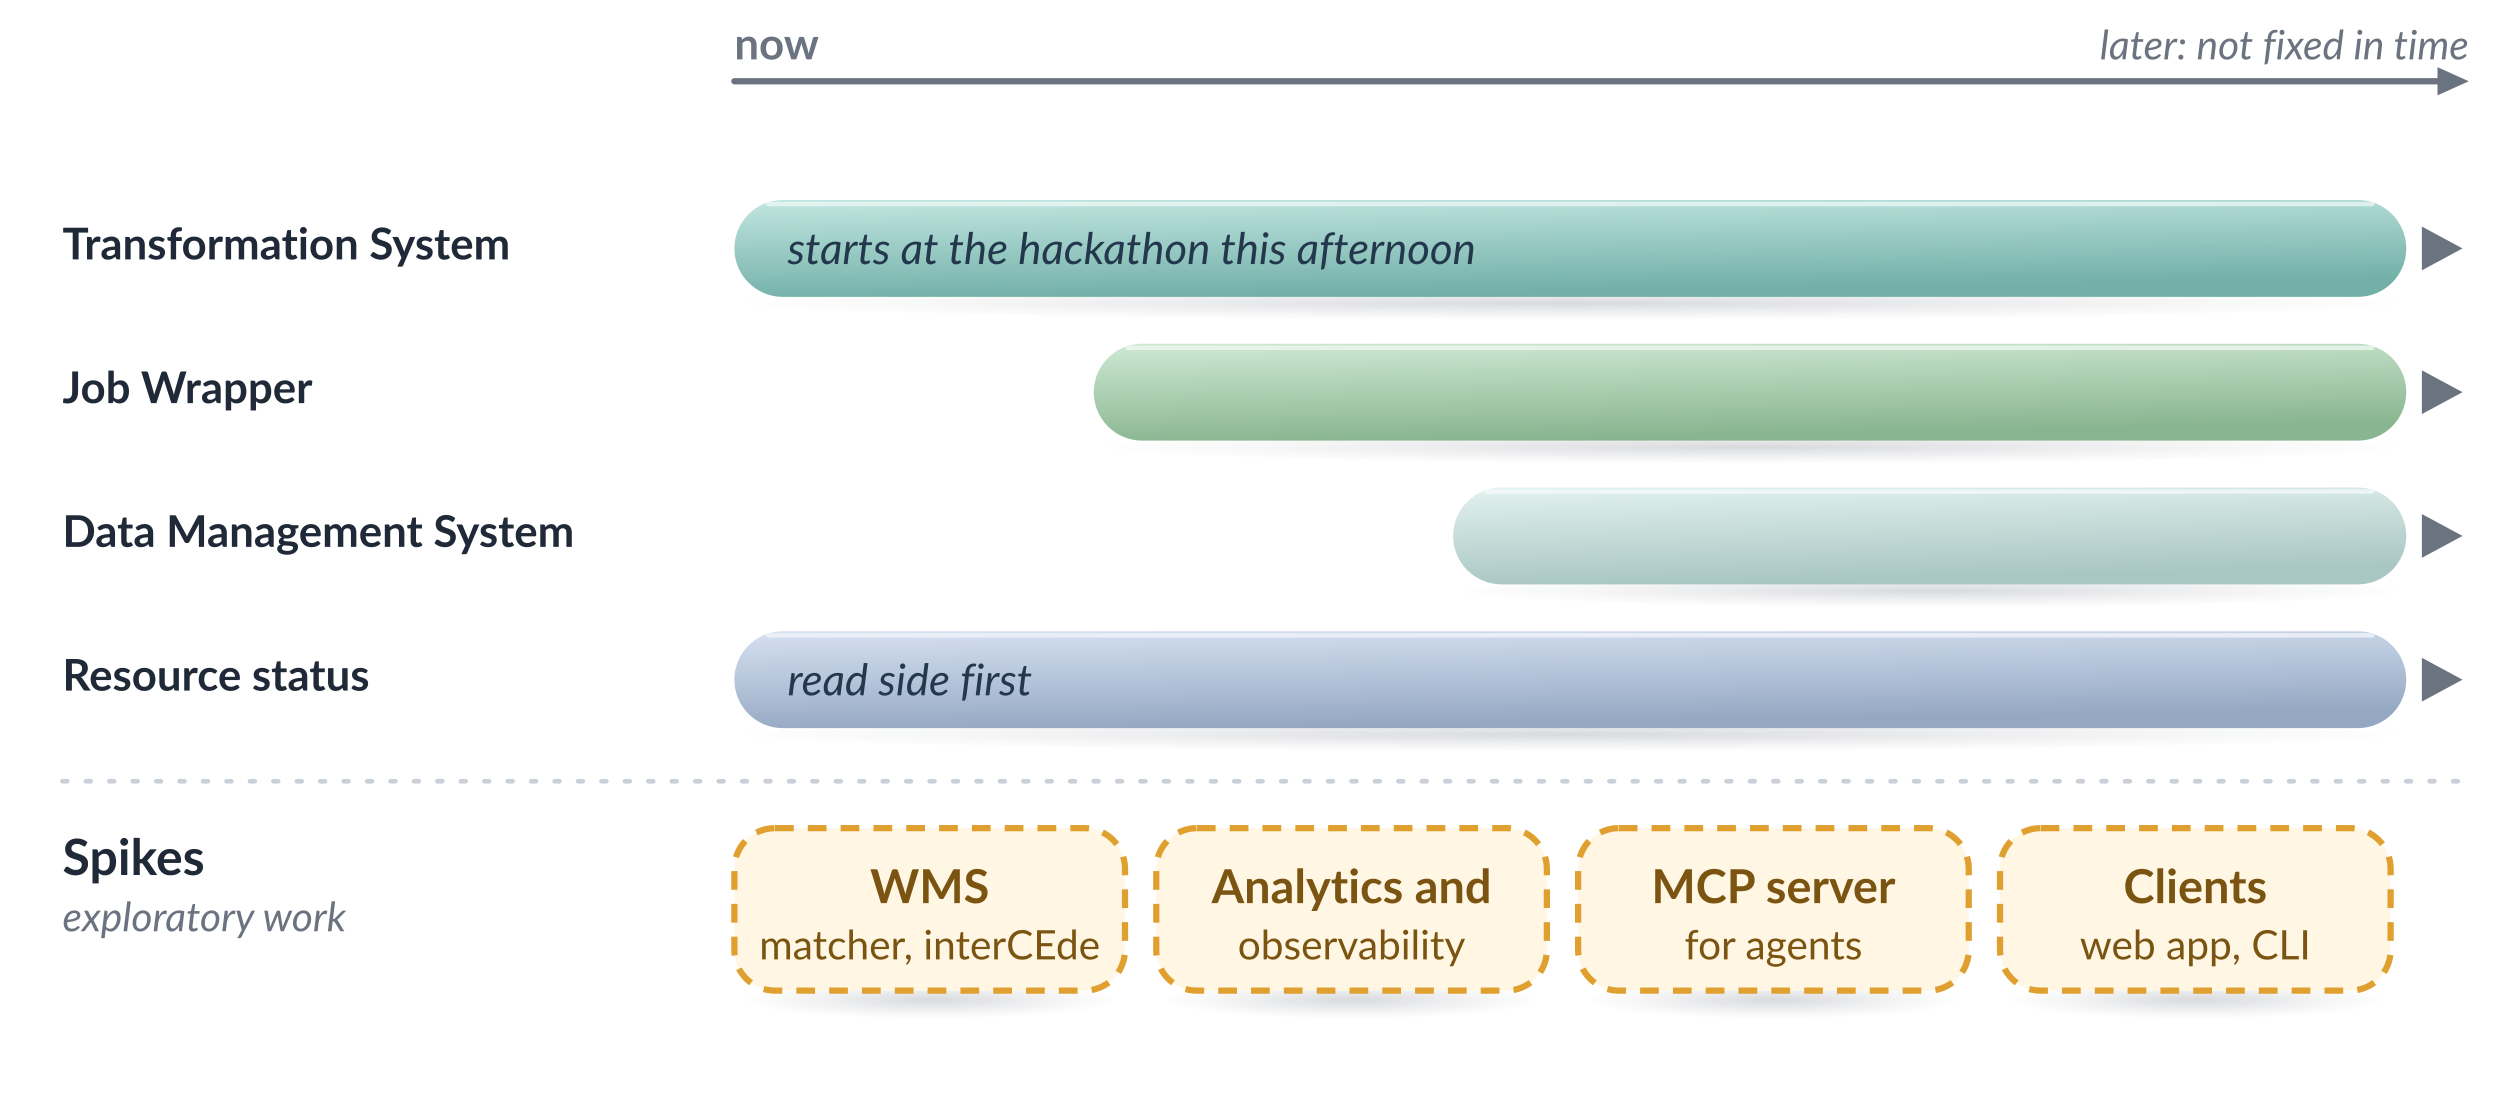
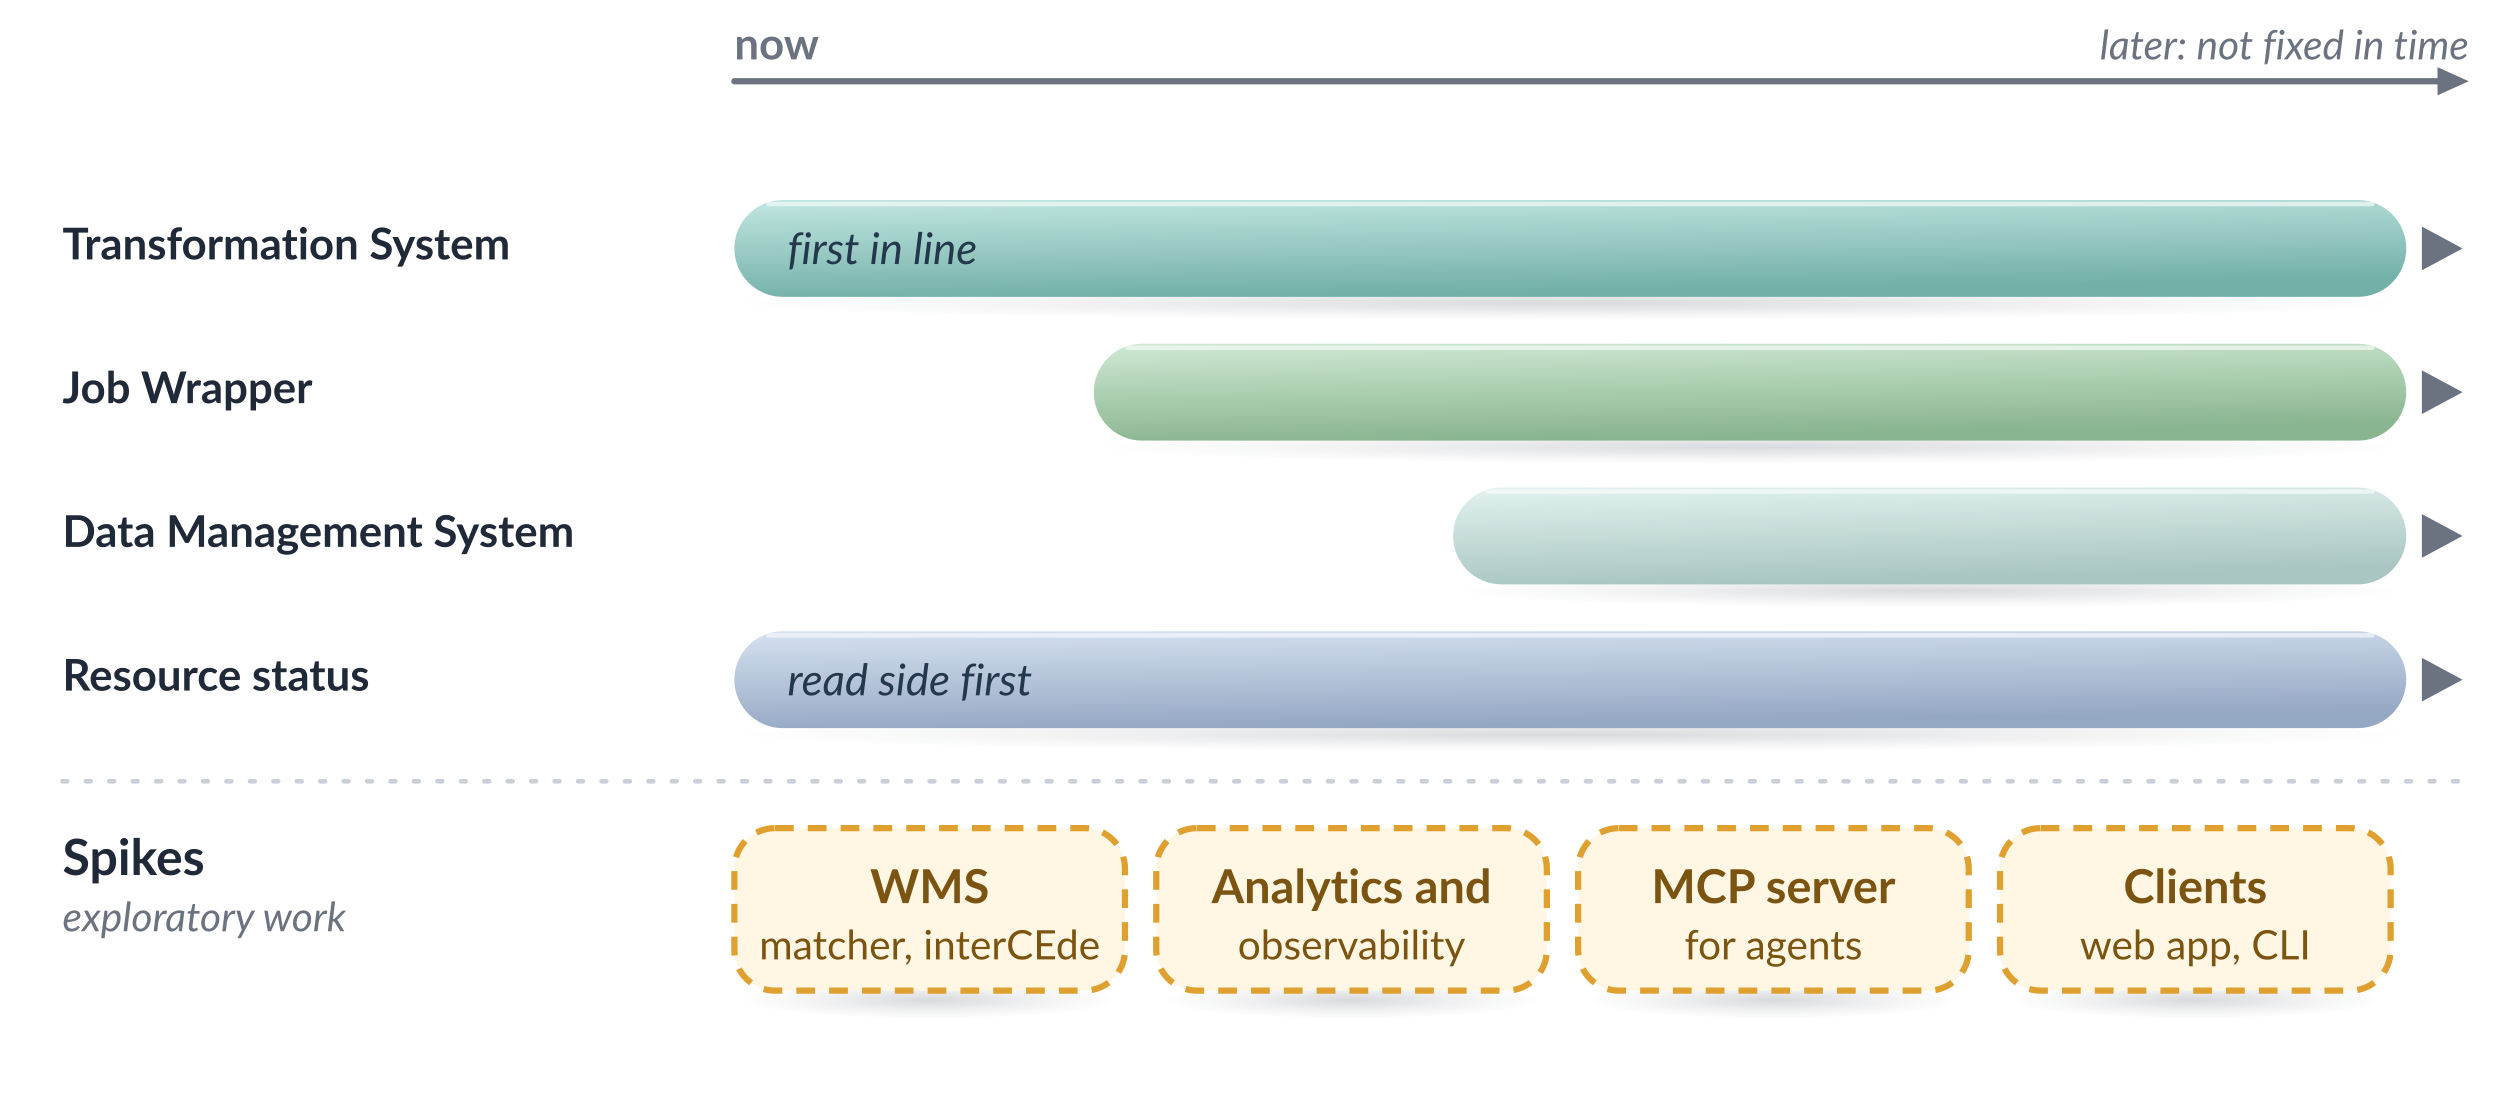
<svg xmlns="http://www.w3.org/2000/svg" viewBox="0 0 1600 700" width="1600" height="700">
  <defs>
    <marker id="arr" markerUnits="userSpaceOnUse" viewBox="0 0 10 10" refX="9" refY="5" markerWidth="22" markerHeight="20" orient="auto-start-reverse">
      <path d="M0,0 L10,5 L0,10 Z" fill="#6b7280" />
    </marker>
  </defs>
  <path d="M470.0,52.0 Q1025.0,52.0 1566.0,52.0" fill="none" stroke="#6b7280" stroke-width="4" stroke-linecap="round" />
  <polygon points="1580.0,52.0 1560.0,61.0 1560.0,43.0" fill="#6b7280" />
  <text x="470.0" y="38.0" font-family="Lato, 'Noto Sans', 'Liberation Sans', Helvetica, Arial, sans-serif" font-size="28" font-weight="bold" text-anchor="start" fill="#6b7280">now</text>
  <text x="1580.0" y="38.0" font-family="Lato, 'Noto Sans', 'Liberation Sans', Helvetica, Arial, sans-serif" font-size="26" font-weight="normal" font-style="italic" text-anchor="end" fill="#6b7280">later: not fixed in time</text>
  <text x="40.0" y="166.0" font-family="Lato, 'Noto Sans', 'Liberation Sans', Helvetica, Arial, sans-serif" font-size="28" font-weight="bold" text-anchor="start" fill="#1f2937">Transformation System</text>
  <defs>
    <radialGradient id="ln0-cs">
      <stop offset="0" stop-color="#0f172a" stop-opacity="0.16" />
      <stop offset="0.6" stop-color="#0f172a" stop-opacity="0.056" />
      <stop offset="1" stop-color="#0f172a" stop-opacity="0" />
    </radialGradient>
  </defs>
  <ellipse cx="1005.0" cy="194.0" rx="535.0" ry="11.0" fill="url(#ln0-cs)" />
  <defs>
    <linearGradient id="ln0" x1="0" y1="0" x2="0.25" y2="1">
      <stop offset="0" stop-color="#c2e6e1" />
      <stop offset="1" stop-color="#72b0a8" />
    </linearGradient>
  </defs>
  <rect x="470.0" y="128.0" width="1070.0" height="62.0" rx="31.0" fill="url(#ln0)" />
  <path d="M491.7,130.6 L1518.3,130.6" stroke="#edf8f6" stroke-width="2.8" stroke-linecap="round" opacity="0.75" fill="none" />
  <polygon points="1576.0,159.0 1550.0,173.0 1550.0,145.0" fill="#6b7280" />
-   <text x="504.0" y="169.0" font-family="Lato, 'Noto Sans', 'Liberation Sans', Helvetica, Arial, sans-serif" font-size="28" font-weight="normal" font-style="italic" text-anchor="start" fill="#23384d">starts at the hackathon this afternoon</text>
+   <text x="504.0" y="169.0" font-family="Lato, 'Noto Sans', 'Liberation Sans', Helvetica, Arial, sans-serif" font-size="28" font-weight="normal" font-style="italic" text-anchor="start" fill="#23384d">first in line</text>
  <text x="40.0" y="258.0" font-family="Lato, 'Noto Sans', 'Liberation Sans', Helvetica, Arial, sans-serif" font-size="28" font-weight="bold" text-anchor="start" fill="#1f2937">Job Wrapper</text>
  <defs>
    <radialGradient id="ln1-cs">
      <stop offset="0" stop-color="#0f172a" stop-opacity="0.16" />
      <stop offset="0.6" stop-color="#0f172a" stop-opacity="0.056" />
      <stop offset="1" stop-color="#0f172a" stop-opacity="0" />
    </radialGradient>
  </defs>
  <ellipse cx="1120.0" cy="286.0" rx="420.0" ry="11.0" fill="url(#ln1-cs)" />
  <defs>
    <linearGradient id="ln1" x1="0" y1="0" x2="0.25" y2="1">
      <stop offset="0" stop-color="#cfe9d4" />
      <stop offset="1" stop-color="#89b590" />
    </linearGradient>
  </defs>
  <rect x="700.0" y="220.0" width="840.0" height="62.0" rx="31.0" fill="url(#ln1)" />
  <path d="M721.7,222.6 L1518.3,222.6" stroke="#f1f8f2" stroke-width="2.8" stroke-linecap="round" opacity="0.75" fill="none" />
  <polygon points="1576.0,251.0 1550.0,265.0 1550.0,237.0" fill="#6b7280" />
  <text x="40.0" y="350.0" font-family="Lato, 'Noto Sans', 'Liberation Sans', Helvetica, Arial, sans-serif" font-size="28" font-weight="bold" text-anchor="start" fill="#1f2937">Data Management System</text>
  <defs>
    <radialGradient id="ln2-cs">
      <stop offset="0" stop-color="#0f172a" stop-opacity="0.16" />
      <stop offset="0.6" stop-color="#0f172a" stop-opacity="0.056" />
      <stop offset="1" stop-color="#0f172a" stop-opacity="0" />
    </radialGradient>
  </defs>
  <ellipse cx="1235.0" cy="378.0" rx="305.0" ry="11.0" fill="url(#ln2-cs)" />
  <defs>
    <linearGradient id="ln2" x1="0" y1="0" x2="0.25" y2="1">
      <stop offset="0" stop-color="#e2f2f0" />
      <stop offset="1" stop-color="#a9c6c2" />
    </linearGradient>
  </defs>
  <rect x="930.0" y="312.0" width="610.0" height="62.0" rx="31.0" fill="url(#ln2)" />
  <path d="M951.7,314.6 L1518.3,314.6" stroke="#f6fbfa" stroke-width="2.8" stroke-linecap="round" opacity="0.75" fill="none" />
  <polygon points="1576.0,343.0 1550.0,357.0 1550.0,329.0" fill="#6b7280" />
  <text x="40.0" y="442.0" font-family="Lato, 'Noto Sans', 'Liberation Sans', Helvetica, Arial, sans-serif" font-size="28" font-weight="bold" text-anchor="start" fill="#1f2937">Resource status</text>
  <defs>
    <radialGradient id="ln3-cs">
      <stop offset="0" stop-color="#0f172a" stop-opacity="0.16" />
      <stop offset="0.6" stop-color="#0f172a" stop-opacity="0.056" />
      <stop offset="1" stop-color="#0f172a" stop-opacity="0" />
    </radialGradient>
  </defs>
  <ellipse cx="1005.0" cy="470.0" rx="535.0" ry="11.0" fill="url(#ln3-cs)" />
  <defs>
    <linearGradient id="ln3" x1="0" y1="0" x2="0.25" y2="1">
      <stop offset="0" stop-color="#d6e1f1" />
      <stop offset="1" stop-color="#95a8c3" />
    </linearGradient>
  </defs>
  <rect x="470.0" y="404.0" width="1070.0" height="62.0" rx="31.0" fill="url(#ln3)" />
  <path d="M491.7,406.6 L1518.3,406.6" stroke="#f3f6fb" stroke-width="2.8" stroke-linecap="round" opacity="0.75" fill="none" />
  <polygon points="1576.0,435.0 1550.0,449.0 1550.0,421.0" fill="#6b7280" />
  <text x="504.0" y="445.0" font-family="Lato, 'Noto Sans', 'Liberation Sans', Helvetica, Arial, sans-serif" font-size="28" font-weight="normal" font-style="italic" text-anchor="start" fill="#23384d">read side first</text>
  <line x1="40" y1="500" x2="1580" y2="500" stroke="#c9d0d8" stroke-width="3" stroke-dasharray="3 12" stroke-linecap="round" />
  <text x="40.0" y="560.0" font-family="Lato, 'Noto Sans', 'Liberation Sans', Helvetica, Arial, sans-serif" font-size="32" font-weight="bold" text-anchor="start" fill="#1f2937">Spikes</text>
  <text x="40.0" y="596.0" font-family="Lato, 'Noto Sans', 'Liberation Sans', Helvetica, Arial, sans-serif" font-size="26" font-weight="normal" font-style="italic" text-anchor="start" fill="#6b7280">exploratory work</text>
  <defs>
    <radialGradient id="spsh0">
      <stop offset="0" stop-color="#0f172a" stop-opacity="0.16" />
      <stop offset="0.6" stop-color="#0f172a" stop-opacity="0.056" />
      <stop offset="1" stop-color="#0f172a" stop-opacity="0" />
    </radialGradient>
  </defs>
  <ellipse cx="595.0" cy="640.0" rx="120.0" ry="12.0" fill="url(#spsh0)" />
  <rect x="470" y="530" width="250" height="104" rx="26" fill="#fff6e4" stroke="#e0a030" stroke-width="4" stroke-dasharray="12 9" />
  <text x="595.0" y="578.0" font-family="Lato, 'Noto Sans', 'Liberation Sans', Helvetica, Arial, sans-serif" font-size="30" font-weight="bold" text-anchor="middle" fill="#7a5410">WMS</text>
  <text x="595.0" y="614.0" font-family="Lato, 'Noto Sans', 'Liberation Sans', Helvetica, Arial, sans-serif" font-size="26" font-weight="normal" text-anchor="middle" fill="#7a5410">matcher, interCEde</text>
  <defs>
    <radialGradient id="spsh1">
      <stop offset="0" stop-color="#0f172a" stop-opacity="0.16" />
      <stop offset="0.6" stop-color="#0f172a" stop-opacity="0.056" />
      <stop offset="1" stop-color="#0f172a" stop-opacity="0" />
    </radialGradient>
  </defs>
  <ellipse cx="865.0" cy="640.0" rx="120.0" ry="12.0" fill="url(#spsh1)" />
  <rect x="740" y="530" width="250" height="104" rx="26" fill="#fff6e4" stroke="#e0a030" stroke-width="4" stroke-dasharray="12 9" />
  <text x="865.0" y="578.0" font-family="Lato, 'Noto Sans', 'Liberation Sans', Helvetica, Arial, sans-serif" font-size="30" font-weight="bold" text-anchor="middle" fill="#7a5410">Analytics and</text>
  <text x="865.0" y="614.0" font-family="Lato, 'Noto Sans', 'Liberation Sans', Helvetica, Arial, sans-serif" font-size="26" font-weight="normal" text-anchor="middle" fill="#7a5410">observability</text>
  <defs>
    <radialGradient id="spsh2">
      <stop offset="0" stop-color="#0f172a" stop-opacity="0.16" />
      <stop offset="0.6" stop-color="#0f172a" stop-opacity="0.056" />
      <stop offset="1" stop-color="#0f172a" stop-opacity="0" />
    </radialGradient>
  </defs>
  <ellipse cx="1135.0" cy="640.0" rx="120.0" ry="12.0" fill="url(#spsh2)" />
  <rect x="1010" y="530" width="250" height="104" rx="26" fill="#fff6e4" stroke="#e0a030" stroke-width="4" stroke-dasharray="12 9" />
  <text x="1135.0" y="578.0" font-family="Lato, 'Noto Sans', 'Liberation Sans', Helvetica, Arial, sans-serif" font-size="30" font-weight="bold" text-anchor="middle" fill="#7a5410">MCP server</text>
  <text x="1135.0" y="614.0" font-family="Lato, 'Noto Sans', 'Liberation Sans', Helvetica, Arial, sans-serif" font-size="26" font-weight="normal" text-anchor="middle" fill="#7a5410">for agents</text>
  <defs>
    <radialGradient id="spsh3">
      <stop offset="0" stop-color="#0f172a" stop-opacity="0.16" />
      <stop offset="0.6" stop-color="#0f172a" stop-opacity="0.056" />
      <stop offset="1" stop-color="#0f172a" stop-opacity="0" />
    </radialGradient>
  </defs>
  <ellipse cx="1405.0" cy="640.0" rx="120.0" ry="12.0" fill="url(#spsh3)" />
  <rect x="1280" y="530" width="250" height="104" rx="26" fill="#fff6e4" stroke="#e0a030" stroke-width="4" stroke-dasharray="12 9" />
  <text x="1405.0" y="578.0" font-family="Lato, 'Noto Sans', 'Liberation Sans', Helvetica, Arial, sans-serif" font-size="30" font-weight="bold" text-anchor="middle" fill="#7a5410">Clients</text>
  <text x="1405.0" y="614.0" font-family="Lato, 'Noto Sans', 'Liberation Sans', Helvetica, Arial, sans-serif" font-size="26" font-weight="normal" text-anchor="middle" fill="#7a5410">web app, CLI</text>
</svg>
